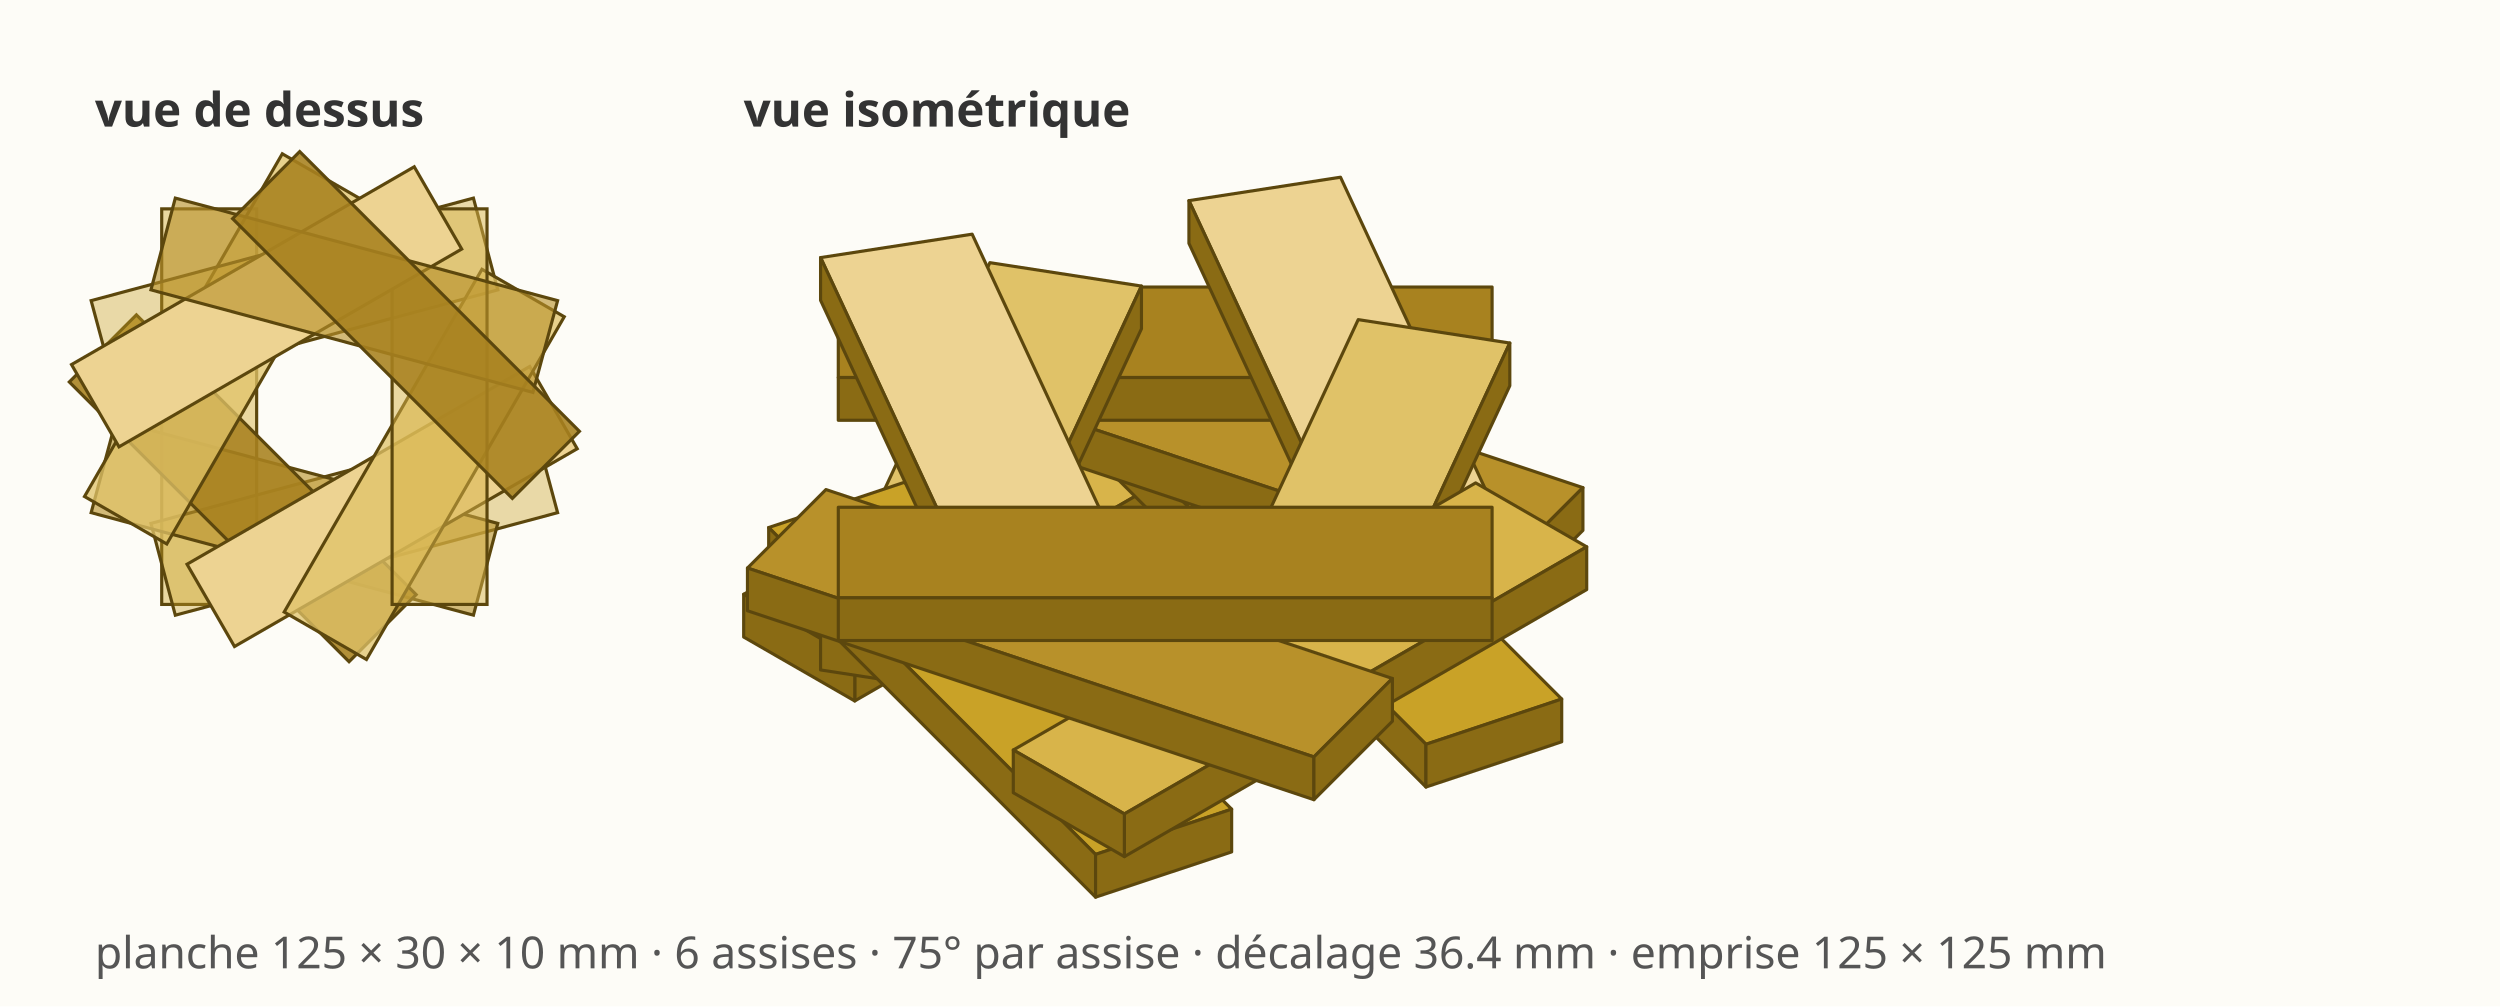
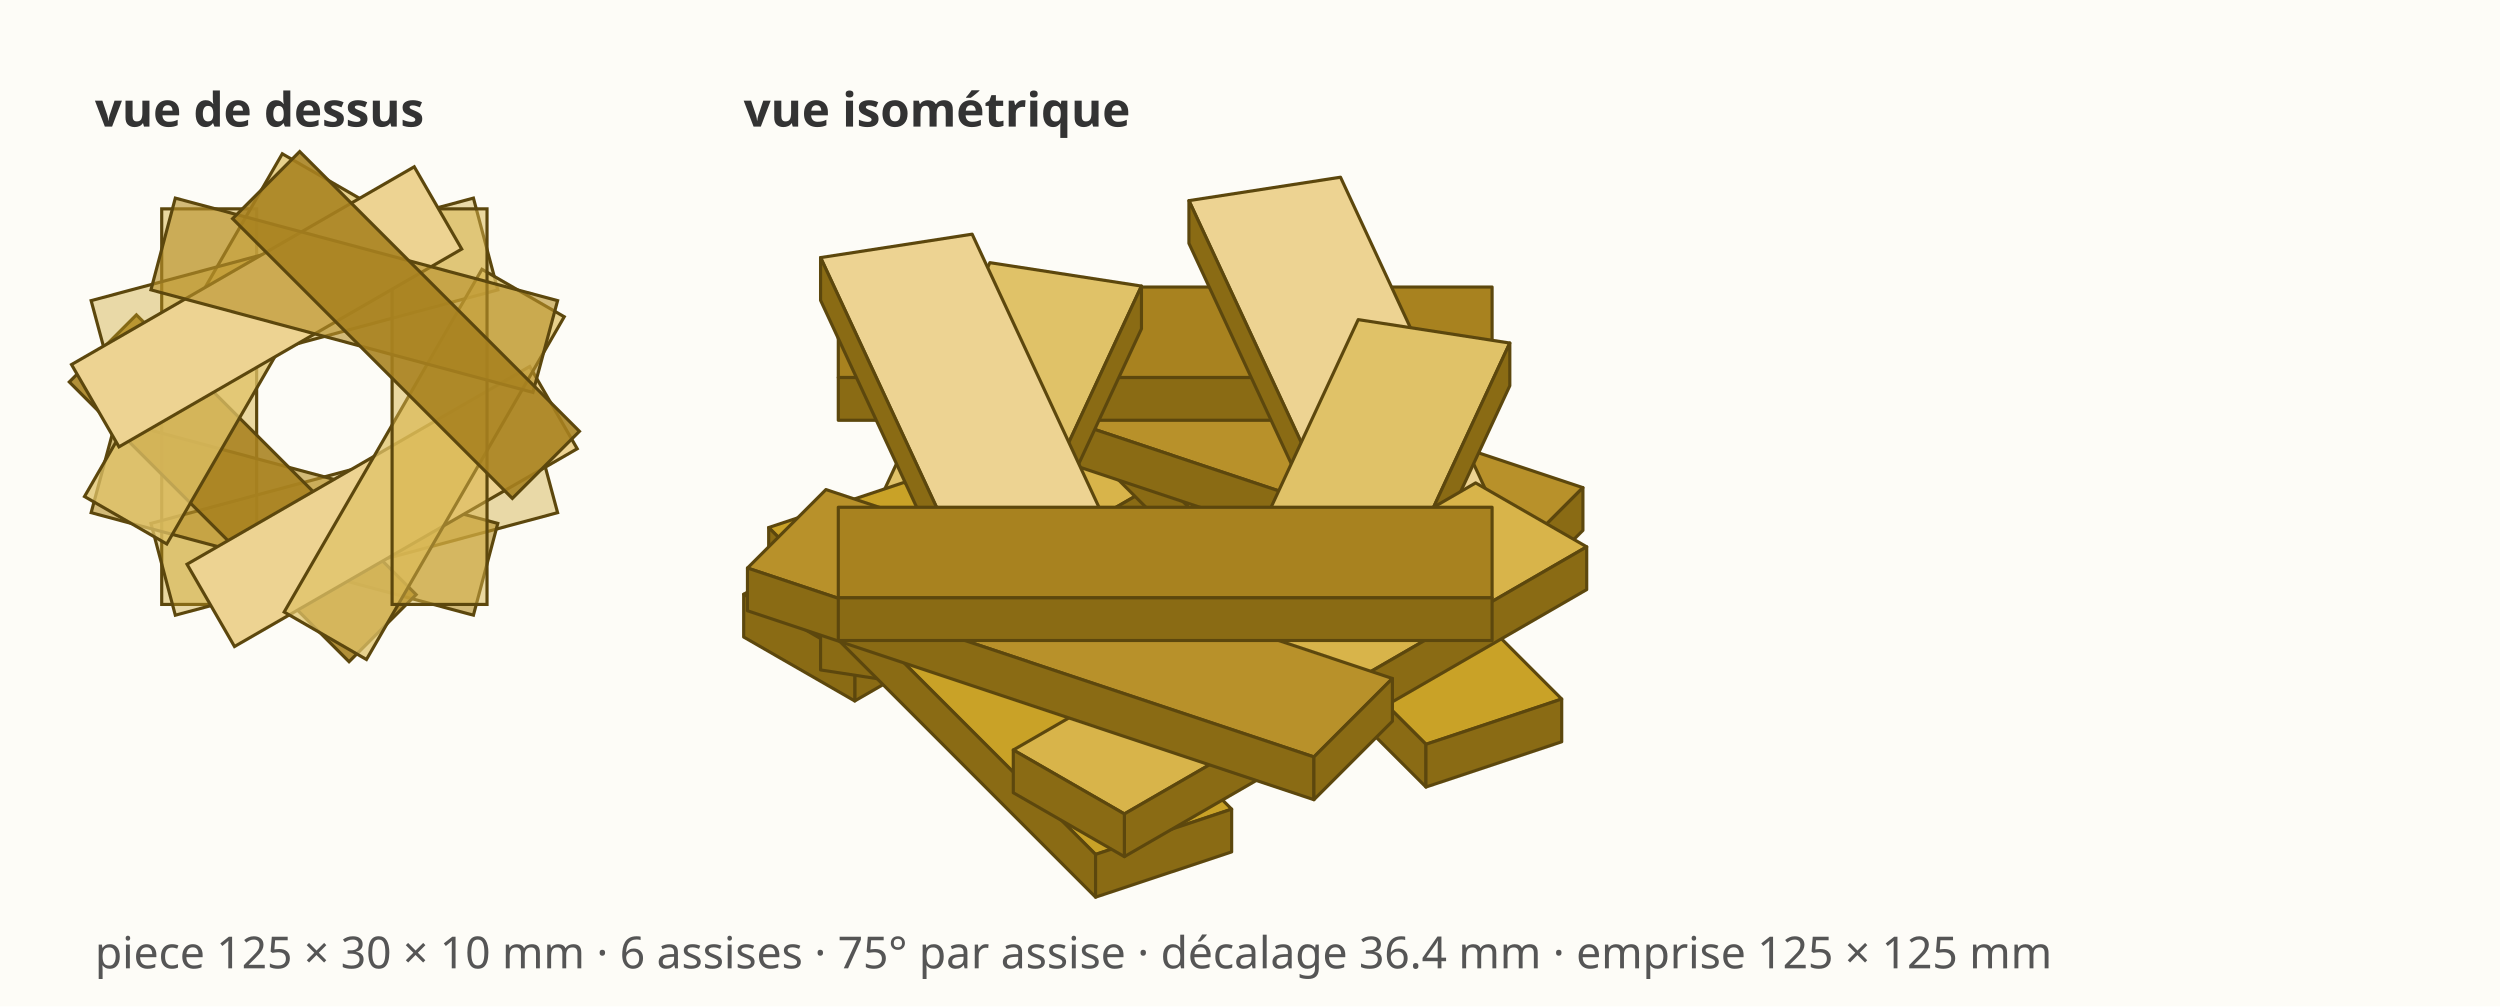
- <svg xmlns="http://www.w3.org/2000/svg" viewBox="0 0 790 318" width="790" height="318" role="img" aria-label="Mur de kapla vrille : vue de dessus et vue isometrique">
+ <svg xmlns="http://www.w3.org/2000/svg" viewBox="0 0 790 318" width="790" height="318" role="img" aria-label="Structure de kapla vrille : vue de dessus et vue isometrique">
  <rect width="790" height="318" fill="#fdfcf7" />
  <text x="30" y="40" font-family="IBM Plex Sans, Segoe UI, sans-serif" font-size="15" font-weight="600" fill="#333">vue de dessus</text>
  <text x="235" y="40" font-family="IBM Plex Sans, Segoe UI, sans-serif" font-size="15" font-weight="600" fill="#333">vue isométrique</text>
  <polygon points="81.1,191.0 81.1,66.0 51.1,66.0 51.1,191.0" fill="#d8b44a" fill-opacity="0.50" stroke="#5c470d" stroke-width="1" />
  <polygon points="55.4,194.4 176.2,162.0 168.4,133.0 47.7,165.4" fill="#c9a227" fill-opacity="0.38" stroke="#5c470d" stroke-width="1" />
  <polygon points="157.3,165.4 36.6,133.0 28.8,162.0 149.6,194.4" fill="#b8912a" fill-opacity="0.62" stroke="#5c470d" stroke-width="1" />
  <polygon points="131.5,187.9 43.1,99.5 21.9,120.7 110.3,209.1" fill="#a8821f" fill-opacity="0.88" stroke="#5c470d" stroke-width="1" />
  <polygon points="52.7,171.9 115.2,63.6 89.2,48.6 26.7,156.9" fill="#e0c268" fill-opacity="0.75" stroke="#5c470d" stroke-width="1" />
  <polygon points="36.6,124.0 157.3,91.6 149.6,62.6 28.8,95.0" fill="#c9a227" fill-opacity="0.38" stroke="#5c470d" stroke-width="1" />
  <polygon points="74.1,204.3 182.4,141.8 167.4,115.8 59.1,178.3" fill="#edd392" fill-opacity="1.00" stroke="#5c470d" stroke-width="1" />
  <polygon points="115.8,208.4 178.3,100.1 152.3,85.1 89.8,193.4" fill="#e0c268" fill-opacity="0.75" stroke="#5c470d" stroke-width="1" />
  <polygon points="153.9,191.0 153.9,66.0 123.9,66.0 123.9,191.0" fill="#d8b44a" fill-opacity="0.50" stroke="#5c470d" stroke-width="1" />
  <polygon points="37.6,141.2 145.9,78.7 130.9,52.7 22.6,115.2" fill="#edd392" fill-opacity="1.00" stroke="#5c470d" stroke-width="1" />
  <polygon points="176.2,95.0 55.4,62.6 47.7,91.6 168.4,124.0" fill="#b8912a" fill-opacity="0.62" stroke="#5c470d" stroke-width="1" />
  <polygon points="183.1,136.3 94.7,47.9 73.5,69.1 161.9,157.5" fill="#a8821f" fill-opacity="0.88" stroke="#5c470d" stroke-width="1" />
  <g transform="translate(368.2 207.3)">
    <polygon points="48.0,-83.7 -98.1,0.7 -133.2,-19.5 12.9,-103.9" fill="#d8b44a" stroke="#5c470d" stroke-width="1" stroke-linejoin="round" />
    <polygon points="48.0,-83.7 -98.1,0.7 -98.1,14.2 48.0,-70.2" fill="#8a6b14" stroke="#5c470d" stroke-width="1" stroke-linejoin="round" />
    <polygon points="-98.1,0.7 -133.2,-19.5 -133.2,-6.0 -98.1,14.2" fill="#8a6b14" stroke="#5c470d" stroke-width="1" stroke-linejoin="round" />
    <polygon points="22.0,-89.7 125.3,13.6 82.4,27.9 -21.0,-75.4" fill="#c9a227" stroke="#5c470d" stroke-width="1" stroke-linejoin="round" />
    <polygon points="82.4,27.9 -21.0,-75.4 -21.0,-61.9 82.4,41.4" fill="#8a6b14" stroke="#5c470d" stroke-width="1" stroke-linejoin="round" />
    <polygon points="125.3,13.6 82.4,27.9 82.4,41.4 125.3,27.1" fill="#8a6b14" stroke="#5c470d" stroke-width="1" stroke-linejoin="round" />
    <polygon points="107.2,-28.4 -71.8,-88.1 -47.0,-112.9 132.0,-53.2" fill="#b8912a" stroke="#5c470d" stroke-width="1" stroke-linejoin="round" />
    <polygon points="107.2,-28.4 -71.8,-88.1 -71.8,-74.6 107.2,-14.9" fill="#8a6b14" stroke="#5c470d" stroke-width="1" stroke-linejoin="round" />
    <polygon points="132.0,-53.2 107.2,-28.4 107.2,-14.9 132.0,-39.7" fill="#8a6b14" stroke="#5c470d" stroke-width="1" stroke-linejoin="round" />
    <polygon points="103.3,-88.0 -103.3,-88.0 -103.3,-116.6 103.3,-116.6" fill="#a8821f" stroke="#5c470d" stroke-width="1" stroke-linejoin="round" />
    <polygon points="103.3,-88.0 -103.3,-88.0 -103.3,-74.5 103.3,-74.5" fill="#8a6b14" stroke="#5c470d" stroke-width="1" stroke-linejoin="round" />
    <polygon points="-7.5,-116.9 -61.0,-1.7 -108.9,-9.1 -55.4,-124.3" fill="#e0c268" stroke="#5c470d" stroke-width="1" stroke-linejoin="round" />
    <polygon points="-7.5,-116.9 -61.0,-1.7 -61.0,11.8 -7.5,-103.4" fill="#8a6b14" stroke="#5c470d" stroke-width="1" stroke-linejoin="round" />
    <polygon points="-61.0,-1.7 -108.9,-9.1 -108.9,4.4 -61.0,11.8" fill="#8a6b14" stroke="#5c470d" stroke-width="1" stroke-linejoin="round" />
    <polygon points="-82.4,-54.9 21.0,48.4 -22.0,62.7 -125.3,-40.6" fill="#c9a227" stroke="#5c470d" stroke-width="1" stroke-linejoin="round" />
    <polygon points="-22.0,62.7 -125.3,-40.6 -125.3,-27.1 -22.0,76.2" fill="#8a6b14" stroke="#5c470d" stroke-width="1" stroke-linejoin="round" />
    <polygon points="21.0,48.4 -22.0,62.7 -22.0,76.2 21.0,61.9" fill="#8a6b14" stroke="#5c470d" stroke-width="1" stroke-linejoin="round" />
    <polygon points="55.4,-151.3 108.9,-36.1 61.0,-28.7 7.5,-143.9" fill="#edd392" stroke="#5c470d" stroke-width="1" stroke-linejoin="round" />
    <polygon points="61.0,-28.7 7.5,-143.9 7.5,-130.4 61.0,-15.2" fill="#8a6b14" stroke="#5c470d" stroke-width="1" stroke-linejoin="round" />
    <polygon points="108.9,-36.1 61.0,-28.7 61.0,-15.2 108.9,-22.6" fill="#8a6b14" stroke="#5c470d" stroke-width="1" stroke-linejoin="round" />
    <polygon points="108.9,-98.9 55.4,16.3 7.5,8.9 61.0,-106.3" fill="#e0c268" stroke="#5c470d" stroke-width="1" stroke-linejoin="round" />
    <polygon points="108.9,-98.9 55.4,16.3 55.4,29.8 108.9,-85.4" fill="#8a6b14" stroke="#5c470d" stroke-width="1" stroke-linejoin="round" />
    <polygon points="55.4,16.3 7.5,8.9 7.5,22.4 55.4,29.8" fill="#8a6b14" stroke="#5c470d" stroke-width="1" stroke-linejoin="round" />
    <polygon points="133.2,-34.5 -12.9,49.9 -48.0,29.7 98.1,-54.7" fill="#d8b44a" stroke="#5c470d" stroke-width="1" stroke-linejoin="round" />
    <polygon points="133.2,-34.5 -12.9,49.9 -12.9,63.4 133.2,-21.0" fill="#8a6b14" stroke="#5c470d" stroke-width="1" stroke-linejoin="round" />
    <polygon points="-12.9,49.9 -48.0,29.7 -48.0,43.2 -12.9,63.4" fill="#8a6b14" stroke="#5c470d" stroke-width="1" stroke-linejoin="round" />
    <polygon points="-61.0,-133.3 -7.5,-18.1 -55.4,-10.7 -108.9,-125.9" fill="#edd392" stroke="#5c470d" stroke-width="1" stroke-linejoin="round" />
    <polygon points="-55.4,-10.7 -108.9,-125.9 -108.9,-112.4 -55.4,2.8" fill="#8a6b14" stroke="#5c470d" stroke-width="1" stroke-linejoin="round" />
    <polygon points="-7.5,-18.1 -55.4,-10.7 -55.4,2.8 -7.5,-4.6" fill="#8a6b14" stroke="#5c470d" stroke-width="1" stroke-linejoin="round" />
    <polygon points="47.0,31.9 -132.0,-27.8 -107.2,-52.6 71.8,7.1" fill="#b8912a" stroke="#5c470d" stroke-width="1" stroke-linejoin="round" />
    <polygon points="47.0,31.9 -132.0,-27.8 -132.0,-14.3 47.0,45.4" fill="#8a6b14" stroke="#5c470d" stroke-width="1" stroke-linejoin="round" />
    <polygon points="71.8,7.1 47.0,31.9 47.0,45.4 71.8,20.6" fill="#8a6b14" stroke="#5c470d" stroke-width="1" stroke-linejoin="round" />
    <polygon points="103.3,-18.4 -103.3,-18.4 -103.3,-47.0 103.3,-47.0" fill="#a8821f" stroke="#5c470d" stroke-width="1" stroke-linejoin="round" />
    <polygon points="103.3,-18.4 -103.3,-18.4 -103.3,-4.9 103.3,-4.9" fill="#8a6b14" stroke="#5c470d" stroke-width="1" stroke-linejoin="round" />
  </g>
-   <text x="30" y="306" font-family="IBM Plex Sans, Segoe UI, sans-serif" font-size="14" fill="#555">planche 125 × 30 × 10 mm · 6 assises · 75° par assise · décalage 36.4 mm · emprise 125 × 125 mm</text>
+   <text x="30" y="306" font-family="IBM Plex Sans, Segoe UI, sans-serif" font-size="14" fill="#555">piece 125 × 30 × 10 mm · 6 assises · 75° par assise · décalage 36.4 mm · emprise 125 × 125 mm</text>
</svg>
